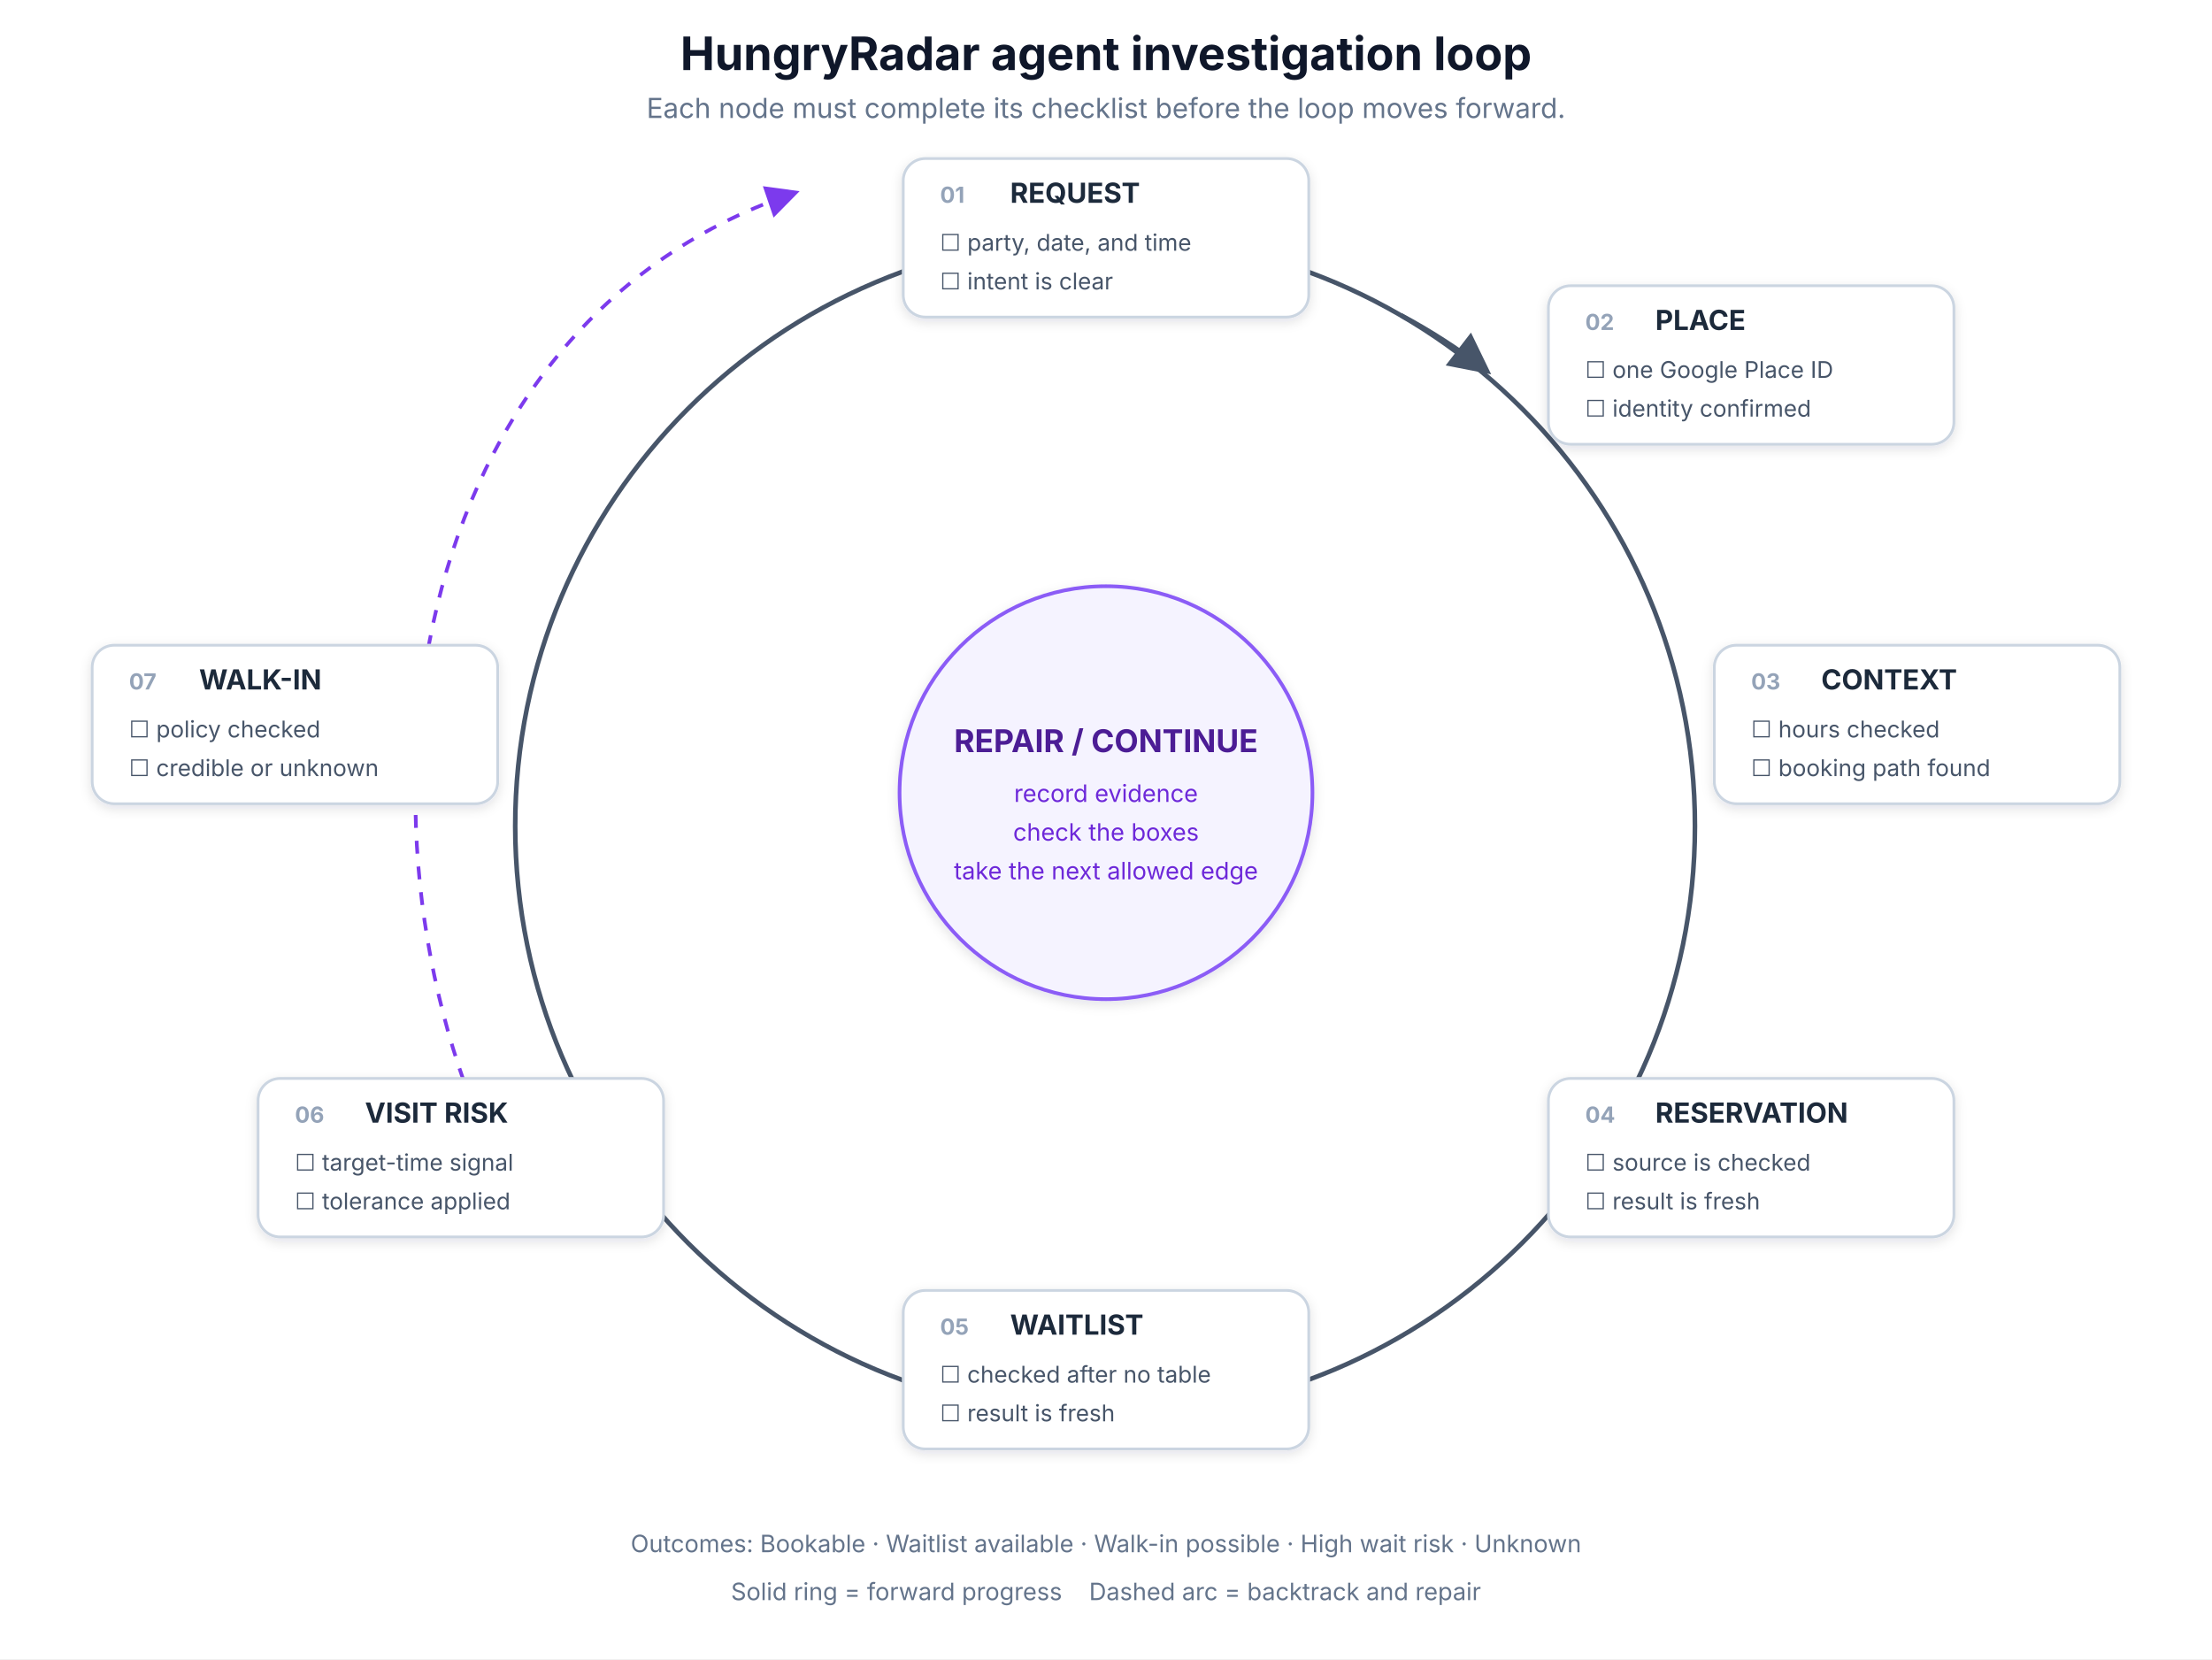
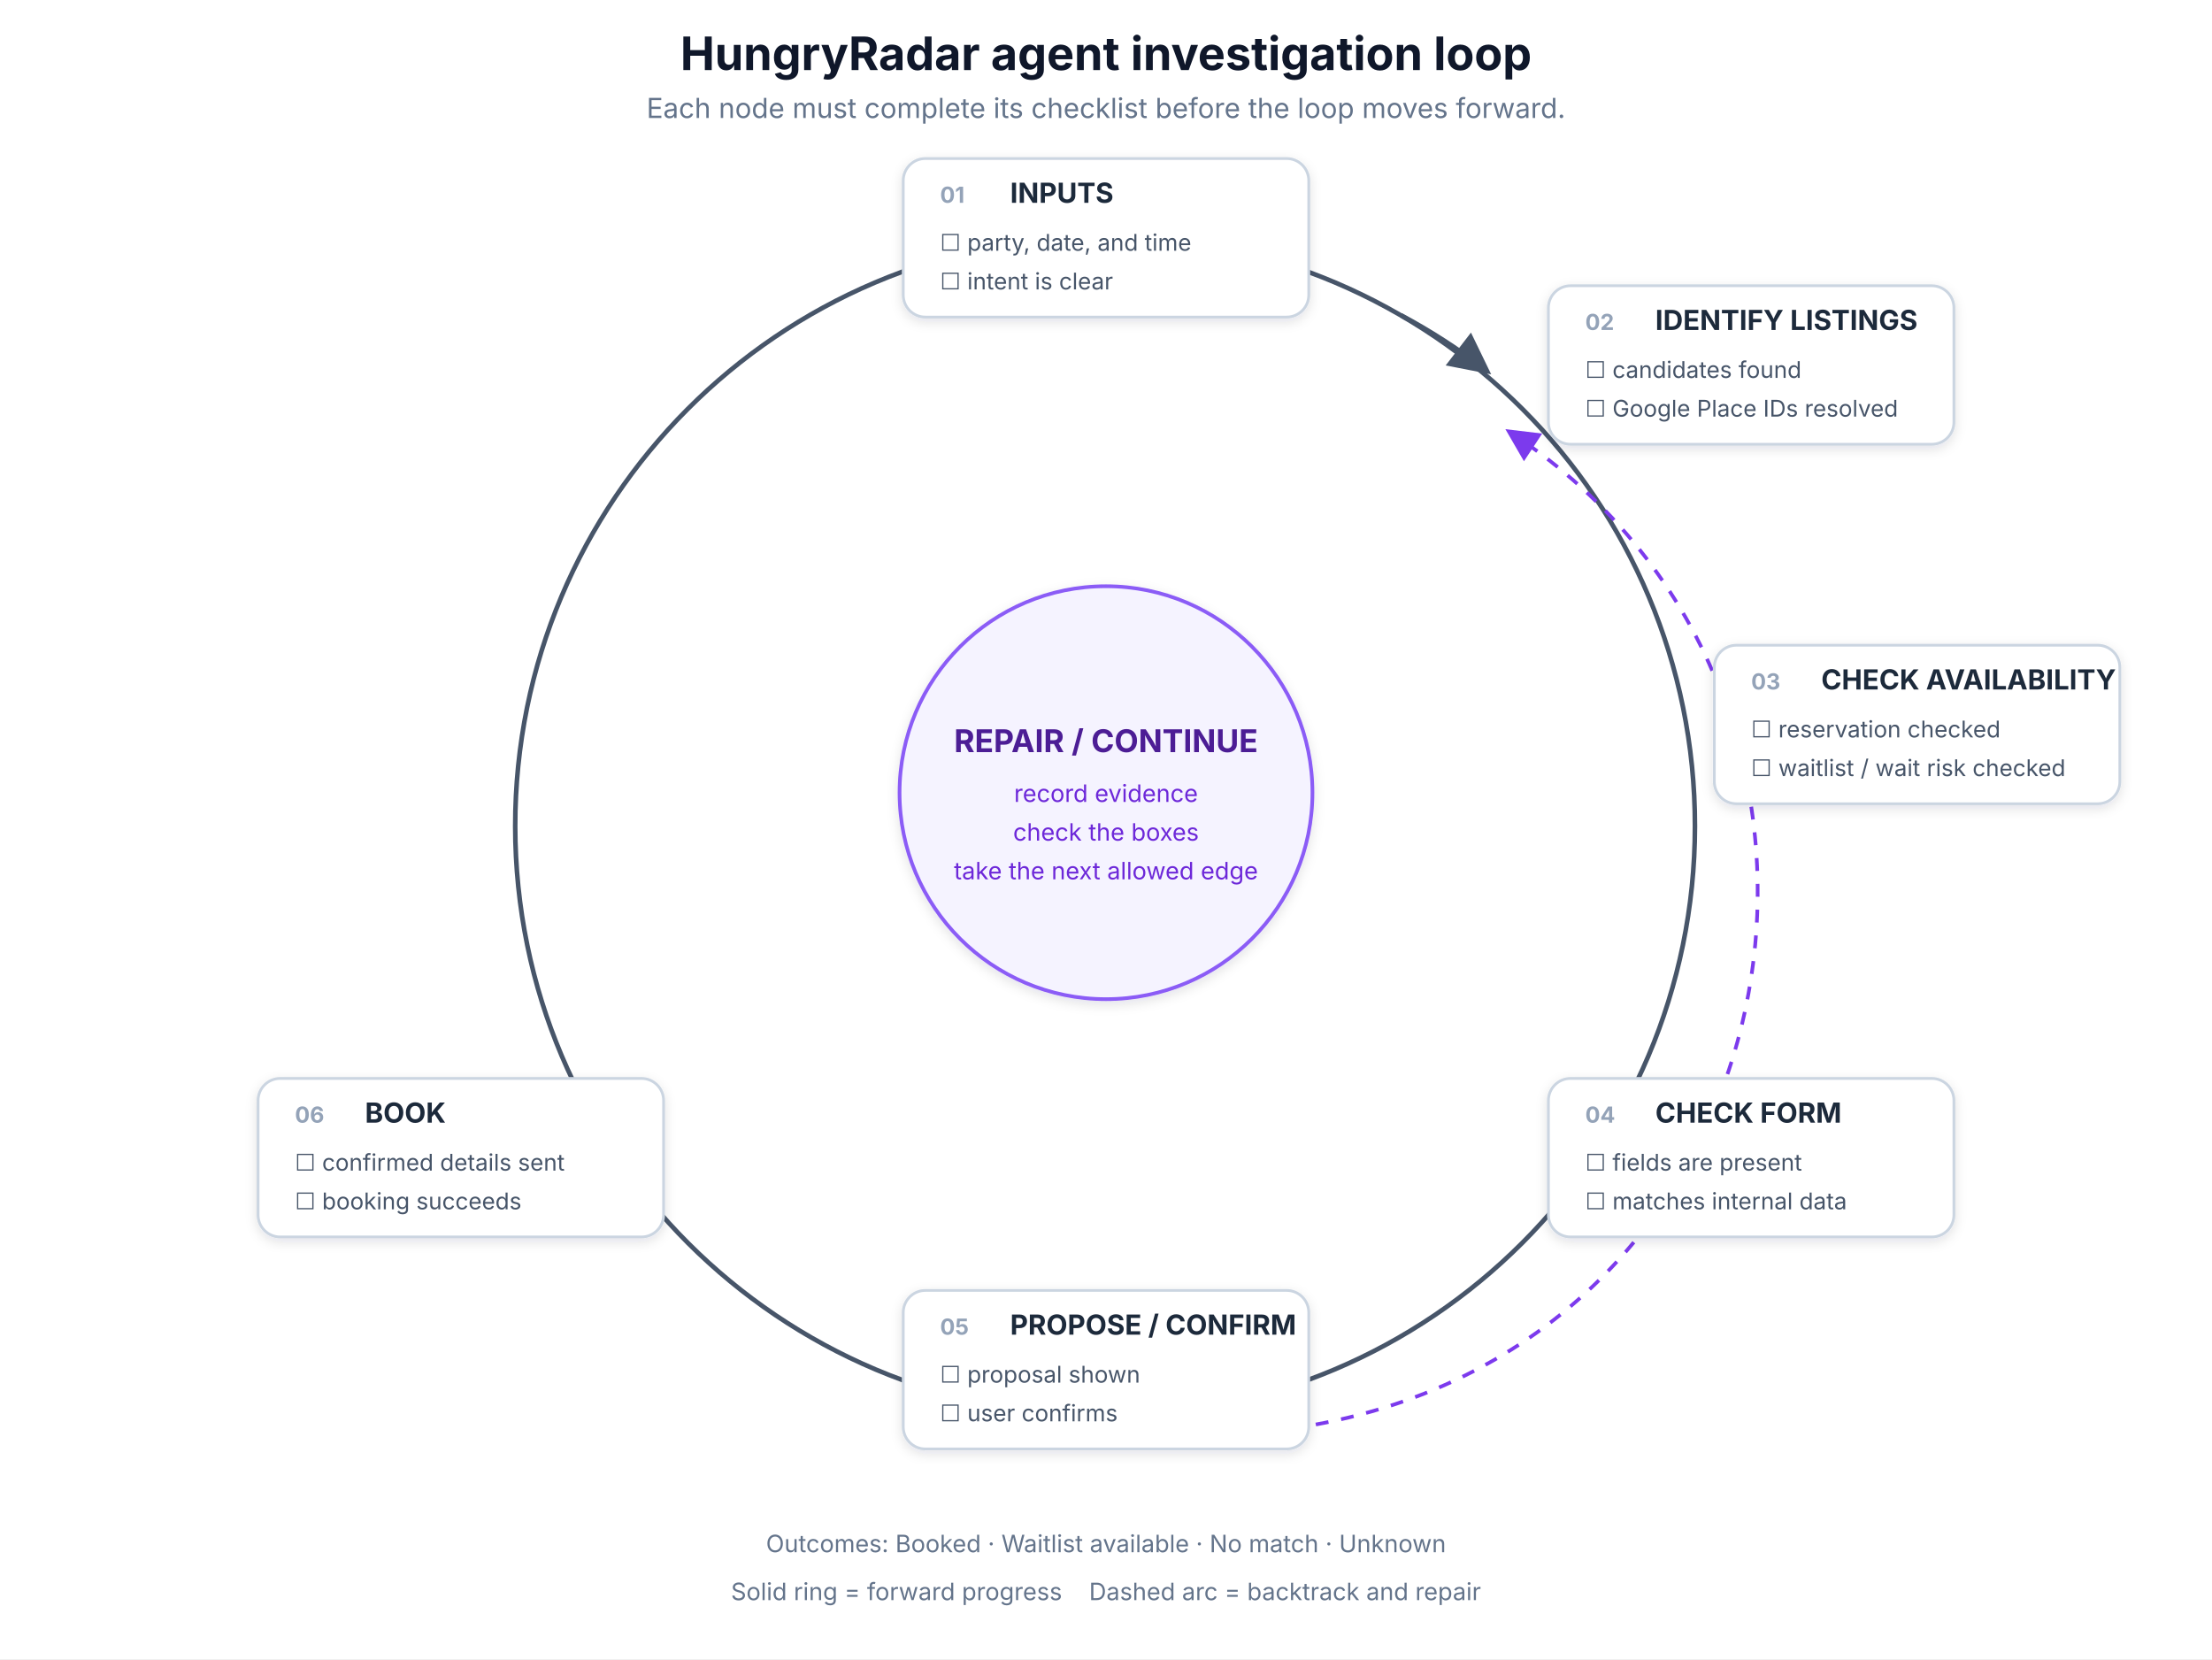
<svg xmlns="http://www.w3.org/2000/svg" width="1200" height="900" viewBox="0 0 1200 900" role="img" aria-labelledby="title desc">
  <defs>
    <marker id="forward" markerWidth="9" markerHeight="9" refX="7" refY="4.5" orient="auto">
      <path d="M0 0 L9 4.5 L0 9 Z" fill="#475569" />
    </marker>
    <marker id="back" markerWidth="9" markerHeight="9" refX="7" refY="4.5" orient="auto">
      <path d="M0 0 L9 4.5 L0 9 Z" fill="#7c3aed" />
    </marker>
    <filter id="shadow" x="-10%" y="-10%" width="120%" height="120%">
      <feDropShadow dx="0" dy="2" stdDeviation="3" flood-color="#0f172a" flood-opacity=".12" />
    </filter>
    <style>
      .bg { fill: #ffffff; }
      .heading { font: 700 25px -apple-system,BlinkMacSystemFont,"Segoe UI",sans-serif; fill: #0f172a; }
      .subheading { font: 400 15px -apple-system,BlinkMacSystemFont,"Segoe UI",sans-serif; fill: #64748b; }
      .card { fill: #ffffff; stroke: #cbd5e1; stroke-width: 1.5; }
      .number { font: 700 12px -apple-system,BlinkMacSystemFont,"Segoe UI",sans-serif; fill: #94a3b8; }
      .label { font: 700 15px -apple-system,BlinkMacSystemFont,"Segoe UI",sans-serif; fill: #1e293b; }
      .check { font: 400 12.5px -apple-system,BlinkMacSystemFont,"Segoe UI",sans-serif; fill: #475569; }
      .forward { fill: none; stroke: #475569; stroke-width: 2.5; marker-end: url(#forward); }
      .backtrack { fill: none; stroke: #7c3aed; stroke-width: 2; stroke-dasharray: 7 7; marker-end: url(#back); }
      .center { fill: #f5f3ff; stroke: #8b5cf6; stroke-width: 2; }
      .center-label { font: 700 17px -apple-system,BlinkMacSystemFont,"Segoe UI",sans-serif; fill: #4c1d95; }
      .center-copy { font: 400 13px -apple-system,BlinkMacSystemFont,"Segoe UI",sans-serif; fill: #6d28d9; }
      .outcomes { font: 400 13px -apple-system,BlinkMacSystemFont,"Segoe UI",sans-serif; fill: #64748b; }
    </style>
  </defs>
  <rect class="bg" width="1200" height="900" />
  <text x="600" y="38" text-anchor="middle" class="heading">HungryRadar agent investigation loop</text>
  <text x="600" y="64" text-anchor="middle" class="subheading">Each node must complete its checklist before the loop moves forward.</text>
  <path class="forward" d="M600 128 A320 320 0 1 1 599 128" />
  <path class="forward" d="M760 171 A320 320 0 0 1 805 200" />
-   <path class="backtrack" d="M280 650 C180 470 210 180 430 105" />
+   <path class="backtrack" d="M700 775 C980 735 1040 380 820 235" />
  <circle cx="600" cy="430" r="112" class="center" filter="url(#shadow)" />
  <text x="600" y="408" text-anchor="middle" class="center-label">REPAIR / CONTINUE</text>
  <text x="600" y="435" text-anchor="middle" class="center-copy">record evidence</text>
  <text x="600" y="456" text-anchor="middle" class="center-copy">check the boxes</text>
  <text x="600" y="477" text-anchor="middle" class="center-copy">take the next allowed edge</text>
  <g filter="url(#shadow)">
    <rect x="490" y="86" width="220" height="86" rx="12" class="card" />
    <text x="510" y="110" class="number">01</text>
-     <text x="548" y="110" class="label">REQUEST</text>
+     <text x="548" y="110" class="label">INPUTS</text>
    <text x="510" y="136" class="check">☐ party, date, and time</text>
    <text x="510" y="157" class="check">☐ intent is clear</text>
  </g>
  <g filter="url(#shadow)">
    <rect x="840" y="155" width="220" height="86" rx="12" class="card" />
    <text x="860" y="179" class="number">02</text>
-     <text x="898" y="179" class="label">PLACE</text>
-     <text x="860" y="205" class="check">☐ one Google Place ID</text>
-     <text x="860" y="226" class="check">☐ identity confirmed</text>
+     <text x="898" y="179" class="label">IDENTIFY LISTINGS</text>
+     <text x="860" y="205" class="check">☐ candidates found</text>
+     <text x="860" y="226" class="check">☐ Google Place IDs resolved</text>
  </g>
  <g filter="url(#shadow)">
    <rect x="930" y="350" width="220" height="86" rx="12" class="card" />
    <text x="950" y="374" class="number">03</text>
-     <text x="988" y="374" class="label">CONTEXT</text>
-     <text x="950" y="400" class="check">☐ hours checked</text>
-     <text x="950" y="421" class="check">☐ booking path found</text>
+     <text x="988" y="374" class="label">CHECK AVAILABILITY</text>
+     <text x="950" y="400" class="check">☐ reservation checked</text>
+     <text x="950" y="421" class="check">☐ waitlist / wait risk checked</text>
  </g>
  <g filter="url(#shadow)">
    <rect x="840" y="585" width="220" height="86" rx="12" class="card" />
    <text x="860" y="609" class="number">04</text>
-     <text x="898" y="609" class="label">RESERVATION</text>
-     <text x="860" y="635" class="check">☐ source is checked</text>
-     <text x="860" y="656" class="check">☐ result is fresh</text>
+     <text x="898" y="609" class="label">CHECK FORM</text>
+     <text x="860" y="635" class="check">☐ fields are present</text>
+     <text x="860" y="656" class="check">☐ matches internal data</text>
  </g>
  <g filter="url(#shadow)">
    <rect x="490" y="700" width="220" height="86" rx="12" class="card" />
    <text x="510" y="724" class="number">05</text>
-     <text x="548" y="724" class="label">WAITLIST</text>
-     <text x="510" y="750" class="check">☐ checked after no table</text>
-     <text x="510" y="771" class="check">☐ result is fresh</text>
+     <text x="548" y="724" class="label">PROPOSE / CONFIRM</text>
+     <text x="510" y="750" class="check">☐ proposal shown</text>
+     <text x="510" y="771" class="check">☐ user confirms</text>
  </g>
  <g filter="url(#shadow)">
    <rect x="140" y="585" width="220" height="86" rx="12" class="card" />
    <text x="160" y="609" class="number">06</text>
-     <text x="198" y="609" class="label">VISIT RISK</text>
-     <text x="160" y="635" class="check">☐ target-time signal</text>
-     <text x="160" y="656" class="check">☐ tolerance applied</text>
+     <text x="198" y="609" class="label">BOOK</text>
+     <text x="160" y="635" class="check">☐ confirmed details sent</text>
+     <text x="160" y="656" class="check">☐ booking succeeds</text>
  </g>
-   <g filter="url(#shadow)">
-     <rect x="50" y="350" width="220" height="86" rx="12" class="card" />
-     <text x="70" y="374" class="number">07</text>
-     <text x="108" y="374" class="label">WALK-IN</text>
-     <text x="70" y="400" class="check">☐ policy checked</text>
-     <text x="70" y="421" class="check">☐ credible or unknown</text>
-   </g>
-   <text x="600" y="842" text-anchor="middle" class="outcomes">Outcomes: Bookable · Waitlist available · Walk-in possible · High wait risk · Unknown</text>
+   <text x="600" y="842" text-anchor="middle" class="outcomes">Outcomes: Booked · Waitlist available · No match · Unknown</text>
  <text x="600" y="868" text-anchor="middle" class="outcomes" fill="#7c3aed">Solid ring = forward progress    Dashed arc = backtrack and repair</text>
</svg>
